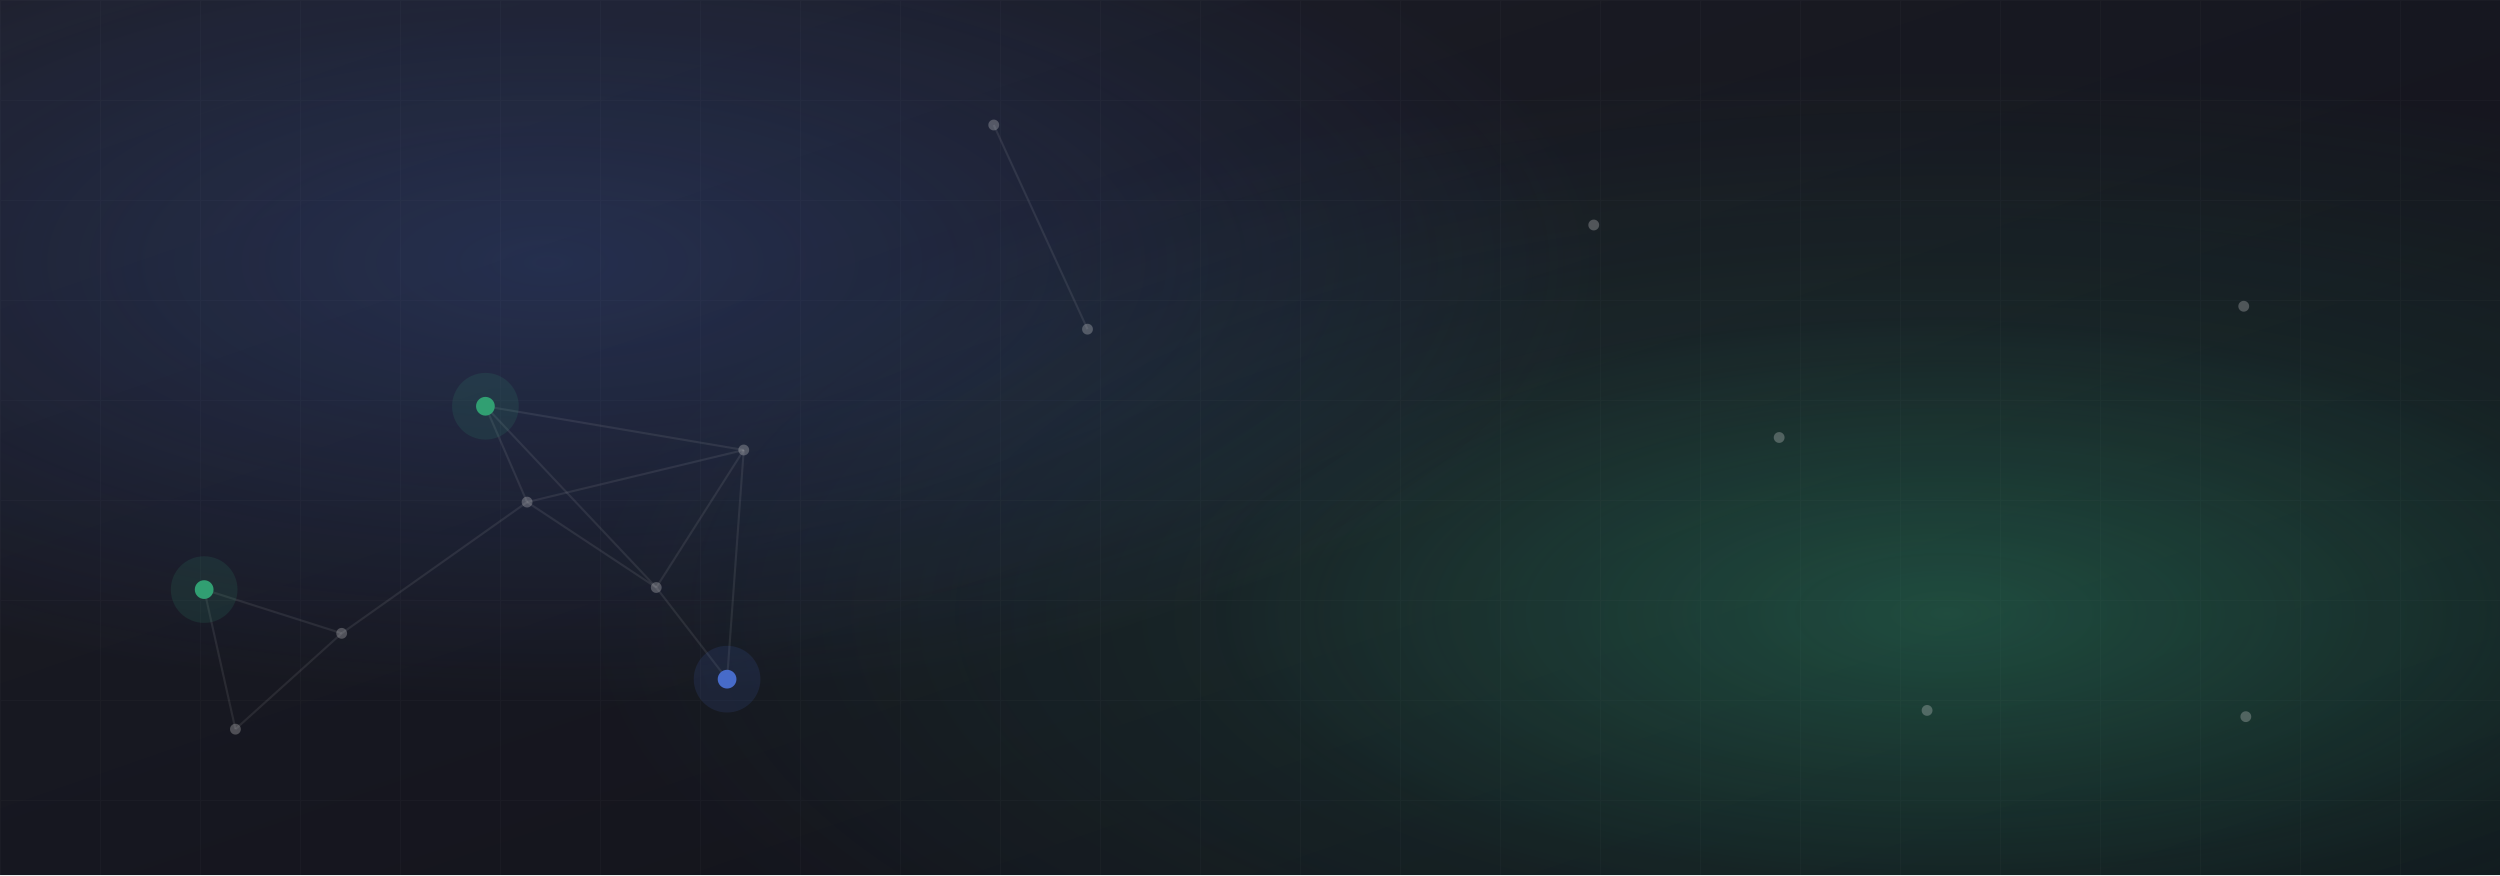
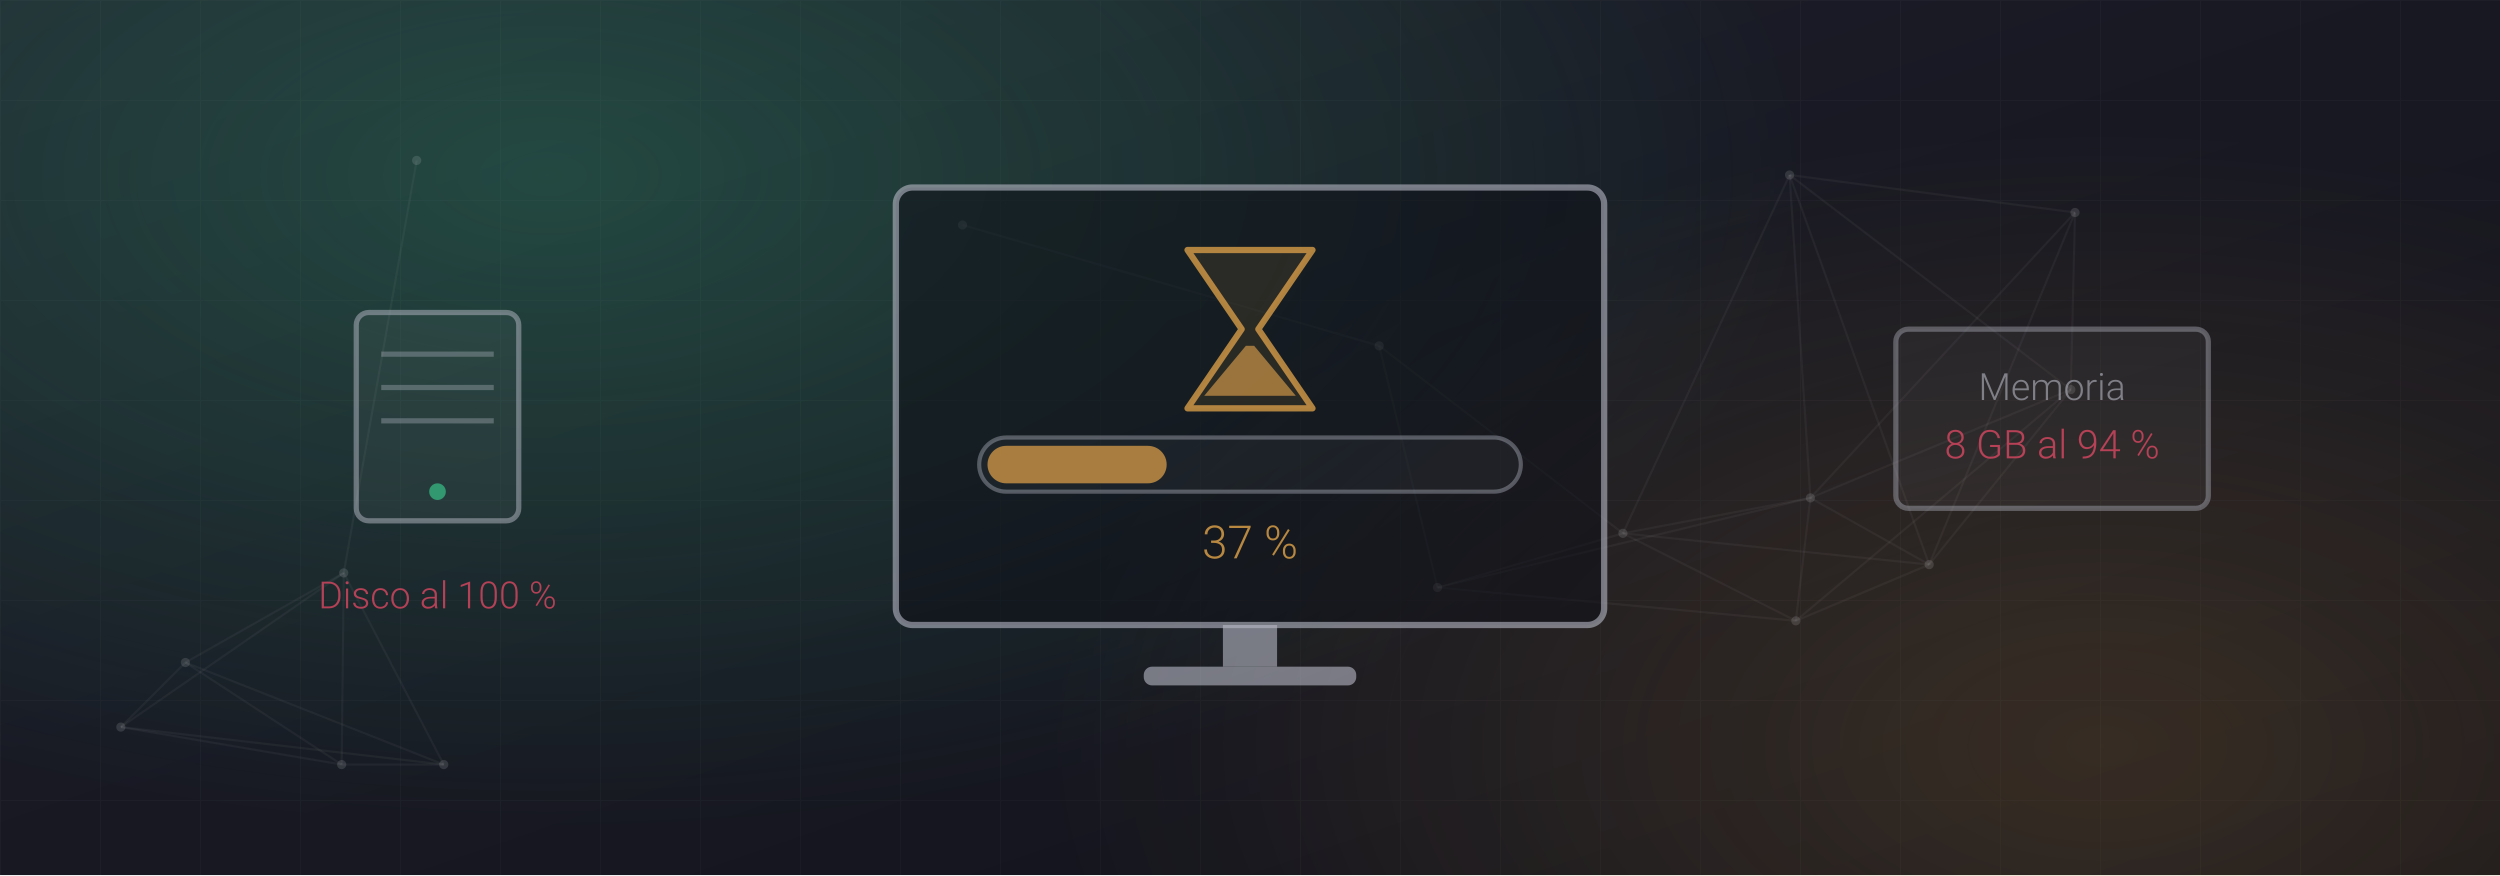
- <svg xmlns="http://www.w3.org/2000/svg" viewBox="0 0 1200 420" width="1200" height="420" preserveAspectRatio="xMidYMid slice" role="img" aria-label="Fondo abstracto de red corporativa">
+ <svg xmlns="http://www.w3.org/2000/svg" viewBox="0 0 1200 420" width="1200" height="420" role="img" aria-label="Un ordenador funcionando con lentitud, con la barra de progreso a medias">
  <defs>
    <linearGradient id="base" x1="0" y1="0" x2="1" y2="1">
-       <stop offset="0" stop-color="#20212c" />
-       <stop offset="0.5" stop-color="#191a23" />
+       <stop offset="0" stop-color="#22232f" />
      <stop offset="1" stop-color="#101119" />
    </linearGradient>
    <radialGradient id="g1">
-       <stop offset="0" stop-color="#39c088" stop-opacity="0.40" />
-       <stop offset="0.55" stop-color="#39c088" stop-opacity="0.10" />
+       <stop offset="0" stop-color="#39c088" stop-opacity="0.30" />
      <stop offset="1" stop-color="#39c088" stop-opacity="0" />
    </radialGradient>
    <radialGradient id="g2">
-       <stop offset="0" stop-color="#5480f1" stop-opacity="0.26" />
-       <stop offset="1" stop-color="#5480f1" stop-opacity="0" />
+       <stop offset="0" stop-color="#e0a34a" stop-opacity="0.20" />
+       <stop offset="1" stop-color="#e0a34a" stop-opacity="0" />
    </radialGradient>
-     <pattern id="rejilla" width="48" height="48" patternUnits="userSpaceOnUse">
+     <pattern id="malla" width="48" height="48" patternUnits="userSpaceOnUse">
      <path d="M 48 0 L 0 0 0 48" fill="none" stroke="#ffffff" stroke-opacity="0.028" stroke-width="1" />
    </pattern>
+     <marker id="flecha" viewBox="0 0 10 10" refX="9" refY="5" markerWidth="7" markerHeight="7" orient="auto-start-reverse">
+       <path d="M 0 0 L 10 5 L 0 10 z" fill="#c9ccd8" fill-opacity="0.7" />
+     </marker>
  </defs>
-   <rect width="100%" height="100%" fill="url(#base)" />
-   <rect width="100%" height="100%" fill="url(#rejilla)" />
-   <ellipse cx="936" cy="294" rx="660" ry="260" fill="url(#g1)" />
-   <ellipse cx="264" cy="126" rx="504" ry="210" fill="url(#g2)" />
-   <g stroke="#ffffff" stroke-opacity="0.10" stroke-width="1">
-     <line x1="253" y1="241" x2="164" y2="304" />
-     <line x1="253" y1="241" x2="233" y2="195" />
-     <line x1="253" y1="241" x2="357" y2="216" />
-     <line x1="253" y1="241" x2="315" y2="282" />
-     <line x1="522" y1="158" x2="477" y2="60" />
-     <line x1="98" y1="283" x2="164" y2="304" />
-     <line x1="98" y1="283" x2="113" y2="350" />
-     <line x1="164" y1="304" x2="113" y2="350" />
-     <line x1="233" y1="195" x2="357" y2="216" />
-     <line x1="233" y1="195" x2="315" y2="282" />
-     <line x1="357" y1="216" x2="315" y2="282" />
-     <line x1="357" y1="216" x2="349" y2="326" />
-     <line x1="315" y1="282" x2="349" y2="326" />
-   </g>
-   <circle cx="253" cy="241" r="2.6" fill="#ffffff" fill-opacity="0.30" />
-   <circle cx="522" cy="158" r="2.6" fill="#ffffff" fill-opacity="0.30" />
-   <circle cx="98" cy="283" r="16" fill="#39c088" fill-opacity="0.14" />
-   <circle cx="98" cy="283" r="4.5" fill="#39c088" />
-   <circle cx="1077" cy="147" r="2.6" fill="#ffffff" fill-opacity="0.30" />
-   <circle cx="925" cy="341" r="2.6" fill="#ffffff" fill-opacity="0.30" />
-   <circle cx="854" cy="210" r="2.6" fill="#ffffff" fill-opacity="0.30" />
-   <circle cx="164" cy="304" r="2.6" fill="#ffffff" fill-opacity="0.30" />
-   <circle cx="477" cy="60" r="2.6" fill="#ffffff" fill-opacity="0.30" />
-   <circle cx="233" cy="195" r="16" fill="#39c088" fill-opacity="0.14" />
-   <circle cx="233" cy="195" r="4.5" fill="#39c088" />
-   <circle cx="357" cy="216" r="2.6" fill="#ffffff" fill-opacity="0.30" />
-   <circle cx="315" cy="282" r="2.6" fill="#ffffff" fill-opacity="0.30" />
-   <circle cx="1078" cy="344" r="2.6" fill="#ffffff" fill-opacity="0.30" />
-   <circle cx="113" cy="350" r="2.6" fill="#ffffff" fill-opacity="0.30" />
-   <circle cx="349" cy="326" r="16" fill="#5480f1" fill-opacity="0.14" />
-   <circle cx="349" cy="326" r="4.5" fill="#5480f1" />
-   <circle cx="765" cy="108" r="2.6" fill="#ffffff" fill-opacity="0.30" />
-   <rect width="100%" height="100%" fill="#0e0f16" fill-opacity="0.18" />
+   <rect width="1200" height="420" fill="url(#base)" />
+   <rect width="1200" height="420" fill="url(#malla)" />
+   <ellipse cx="264" cy="84" rx="600" ry="315" fill="url(#g1)" />
+   <ellipse cx="1008" cy="357" rx="504" ry="294" fill="url(#g2)" />
+   <line x1="462" y1="108" x2="662" y2="166" stroke="#ffffff" stroke-opacity="0.05" />
+   <line x1="213" y1="367" x2="89" y2="318" stroke="#ffffff" stroke-opacity="0.05" />
+   <line x1="213" y1="367" x2="58" y2="349" stroke="#ffffff" stroke-opacity="0.05" />
+   <line x1="213" y1="367" x2="165" y2="275" stroke="#ffffff" stroke-opacity="0.05" />
+   <line x1="213" y1="367" x2="164" y2="367" stroke="#ffffff" stroke-opacity="0.05" />
+   <line x1="690" y1="282" x2="662" y2="166" stroke="#ffffff" stroke-opacity="0.05" />
+   <line x1="690" y1="282" x2="869" y2="239" stroke="#ffffff" stroke-opacity="0.05" />
+   <line x1="690" y1="282" x2="779" y2="256" stroke="#ffffff" stroke-opacity="0.05" />
+   <line x1="690" y1="282" x2="862" y2="298" stroke="#ffffff" stroke-opacity="0.05" />
+   <line x1="662" y1="166" x2="779" y2="256" stroke="#ffffff" stroke-opacity="0.05" />
+   <line x1="869" y1="239" x2="926" y2="271" stroke="#ffffff" stroke-opacity="0.05" />
+   <line x1="869" y1="239" x2="994" y2="187" stroke="#ffffff" stroke-opacity="0.05" />
+   <line x1="869" y1="239" x2="859" y2="84" stroke="#ffffff" stroke-opacity="0.05" />
+   <line x1="869" y1="239" x2="779" y2="256" stroke="#ffffff" stroke-opacity="0.05" />
+   <line x1="869" y1="239" x2="996" y2="102" stroke="#ffffff" stroke-opacity="0.05" />
+   <line x1="869" y1="239" x2="862" y2="298" stroke="#ffffff" stroke-opacity="0.05" />
+   <line x1="926" y1="271" x2="994" y2="187" stroke="#ffffff" stroke-opacity="0.05" />
+   <line x1="926" y1="271" x2="859" y2="84" stroke="#ffffff" stroke-opacity="0.05" />
+   <line x1="926" y1="271" x2="779" y2="256" stroke="#ffffff" stroke-opacity="0.05" />
+   <line x1="926" y1="271" x2="996" y2="102" stroke="#ffffff" stroke-opacity="0.05" />
+   <line x1="926" y1="271" x2="862" y2="298" stroke="#ffffff" stroke-opacity="0.05" />
+   <line x1="994" y1="187" x2="859" y2="84" stroke="#ffffff" stroke-opacity="0.05" />
+   <line x1="994" y1="187" x2="996" y2="102" stroke="#ffffff" stroke-opacity="0.05" />
+   <line x1="994" y1="187" x2="862" y2="298" stroke="#ffffff" stroke-opacity="0.05" />
+   <line x1="200" y1="77" x2="165" y2="275" stroke="#ffffff" stroke-opacity="0.05" />
+   <line x1="859" y1="84" x2="779" y2="256" stroke="#ffffff" stroke-opacity="0.05" />
+   <line x1="859" y1="84" x2="996" y2="102" stroke="#ffffff" stroke-opacity="0.05" />
+   <line x1="779" y1="256" x2="862" y2="298" stroke="#ffffff" stroke-opacity="0.05" />
+   <line x1="89" y1="318" x2="58" y2="349" stroke="#ffffff" stroke-opacity="0.05" />
+   <line x1="89" y1="318" x2="165" y2="275" stroke="#ffffff" stroke-opacity="0.05" />
+   <line x1="89" y1="318" x2="164" y2="367" stroke="#ffffff" stroke-opacity="0.05" />
+   <line x1="58" y1="349" x2="165" y2="275" stroke="#ffffff" stroke-opacity="0.05" />
+   <line x1="58" y1="349" x2="164" y2="367" stroke="#ffffff" stroke-opacity="0.05" />
+   <line x1="165" y1="275" x2="164" y2="367" stroke="#ffffff" stroke-opacity="0.05" />
+   <circle cx="462" cy="108" r="2.2" fill="#ffffff" fill-opacity="0.14" />
+   <circle cx="213" cy="367" r="2.2" fill="#ffffff" fill-opacity="0.14" />
+   <circle cx="690" cy="282" r="2.2" fill="#ffffff" fill-opacity="0.14" />
+   <circle cx="662" cy="166" r="2.2" fill="#ffffff" fill-opacity="0.14" />
+   <circle cx="869" cy="239" r="2.2" fill="#ffffff" fill-opacity="0.14" />
+   <circle cx="926" cy="271" r="2.2" fill="#ffffff" fill-opacity="0.14" />
+   <circle cx="994" cy="187" r="2.2" fill="#ffffff" fill-opacity="0.14" />
+   <circle cx="200" cy="77" r="2.2" fill="#ffffff" fill-opacity="0.14" />
+   <circle cx="859" cy="84" r="2.2" fill="#ffffff" fill-opacity="0.14" />
+   <circle cx="779" cy="256" r="2.2" fill="#ffffff" fill-opacity="0.14" />
+   <circle cx="89" cy="318" r="2.2" fill="#ffffff" fill-opacity="0.14" />
+   <circle cx="58" cy="349" r="2.2" fill="#ffffff" fill-opacity="0.14" />
+   <circle cx="996" cy="102" r="2.2" fill="#ffffff" fill-opacity="0.14" />
+   <circle cx="862" cy="298" r="2.2" fill="#ffffff" fill-opacity="0.14" />
+   <circle cx="165" cy="275" r="2.2" fill="#ffffff" fill-opacity="0.14" />
+   <circle cx="164" cy="367" r="2.2" fill="#ffffff" fill-opacity="0.14" />
+   <rect x="430" y="90" width="340" height="210" rx="8" fill="#101119" fill-opacity="0.55" stroke="#c9ccd8" stroke-opacity="0.6" stroke-width="3" />
+   <rect x="587.0" y="300" width="26" height="20" fill="#c9ccd8" fill-opacity="0.6" />
+   <rect x="549.0" y="320" width="102.0" height="9" rx="4" fill="#c9ccd8" fill-opacity="0.6" />
+   <rect x="470" y="210" width="260" height="26" rx="13" fill="#ffffff" fill-opacity="0.04" stroke="#c9ccd8" stroke-opacity="0.4" stroke-width="2" />
+   <rect x="474" y="214" width="86" height="18" rx="9" fill="#e0a34a" fill-opacity="0.8" />
+   <text x="600" y="268" text-anchor="middle" font-family="Roboto, Helvetica, Arial, sans-serif" font-size="22" font-weight="300" fill="#e0a34a" fill-opacity="0.9">37 %</text>
+   <path d="M 570 120 L 630 120 L 604 158 L 630 196 L 570 196 L 596 158 Z" fill="#e0a34a" fill-opacity="0.12" stroke="#e0a34a" stroke-opacity="0.85" stroke-width="3" stroke-linejoin="round" />
+   <path d="M 578 190 L 622 190 L 602 166 L 598 166 Z" fill="#e0a34a" fill-opacity="0.7" />
+   <rect x="171.0" y="150.0" width="78" height="100" rx="6" fill="#ffffff" fill-opacity="0.05" stroke="#c9ccd8" stroke-opacity="0.5" stroke-width="2.5" />
+   <line x1="183.0" y1="170.0" x2="237.0" y2="170.0" stroke="#c9ccd8" stroke-opacity="0.35" stroke-width="2.5" />
+   <line x1="183.0" y1="186.0" x2="237.0" y2="186.0" stroke="#c9ccd8" stroke-opacity="0.35" stroke-width="2.5" />
+   <line x1="183.0" y1="202.0" x2="237.0" y2="202.0" stroke="#c9ccd8" stroke-opacity="0.35" stroke-width="2.5" />
+   <circle cx="210" cy="236.0" r="4" fill="#39c088" fill-opacity="0.8" />
+   <text x="210" y="292" text-anchor="middle" font-family="Roboto, Helvetica, Arial, sans-serif" font-size="18" font-weight="300" fill="#e44c65" fill-opacity="0.85">Disco al 100 %</text>
+   <rect x="910" y="158" width="150" height="86" rx="6" fill="#ffffff" fill-opacity="0.04" stroke="#c9ccd8" stroke-opacity="0.4" stroke-width="2.5" />
+   <text x="985" y="192" text-anchor="middle" font-family="Roboto, Helvetica, Arial, sans-serif" font-size="18" font-weight="300" fill="#c9ccd8" fill-opacity="0.6">Memoria</text>
+   <text x="985" y="220" text-anchor="middle" font-family="Roboto, Helvetica, Arial, sans-serif" font-size="19" font-weight="300" fill="#e44c65" fill-opacity="0.85">8 GB al 94 %</text>
+   <rect width="1200" height="420" fill="#0e0f16" fill-opacity="0.10" />
</svg>
